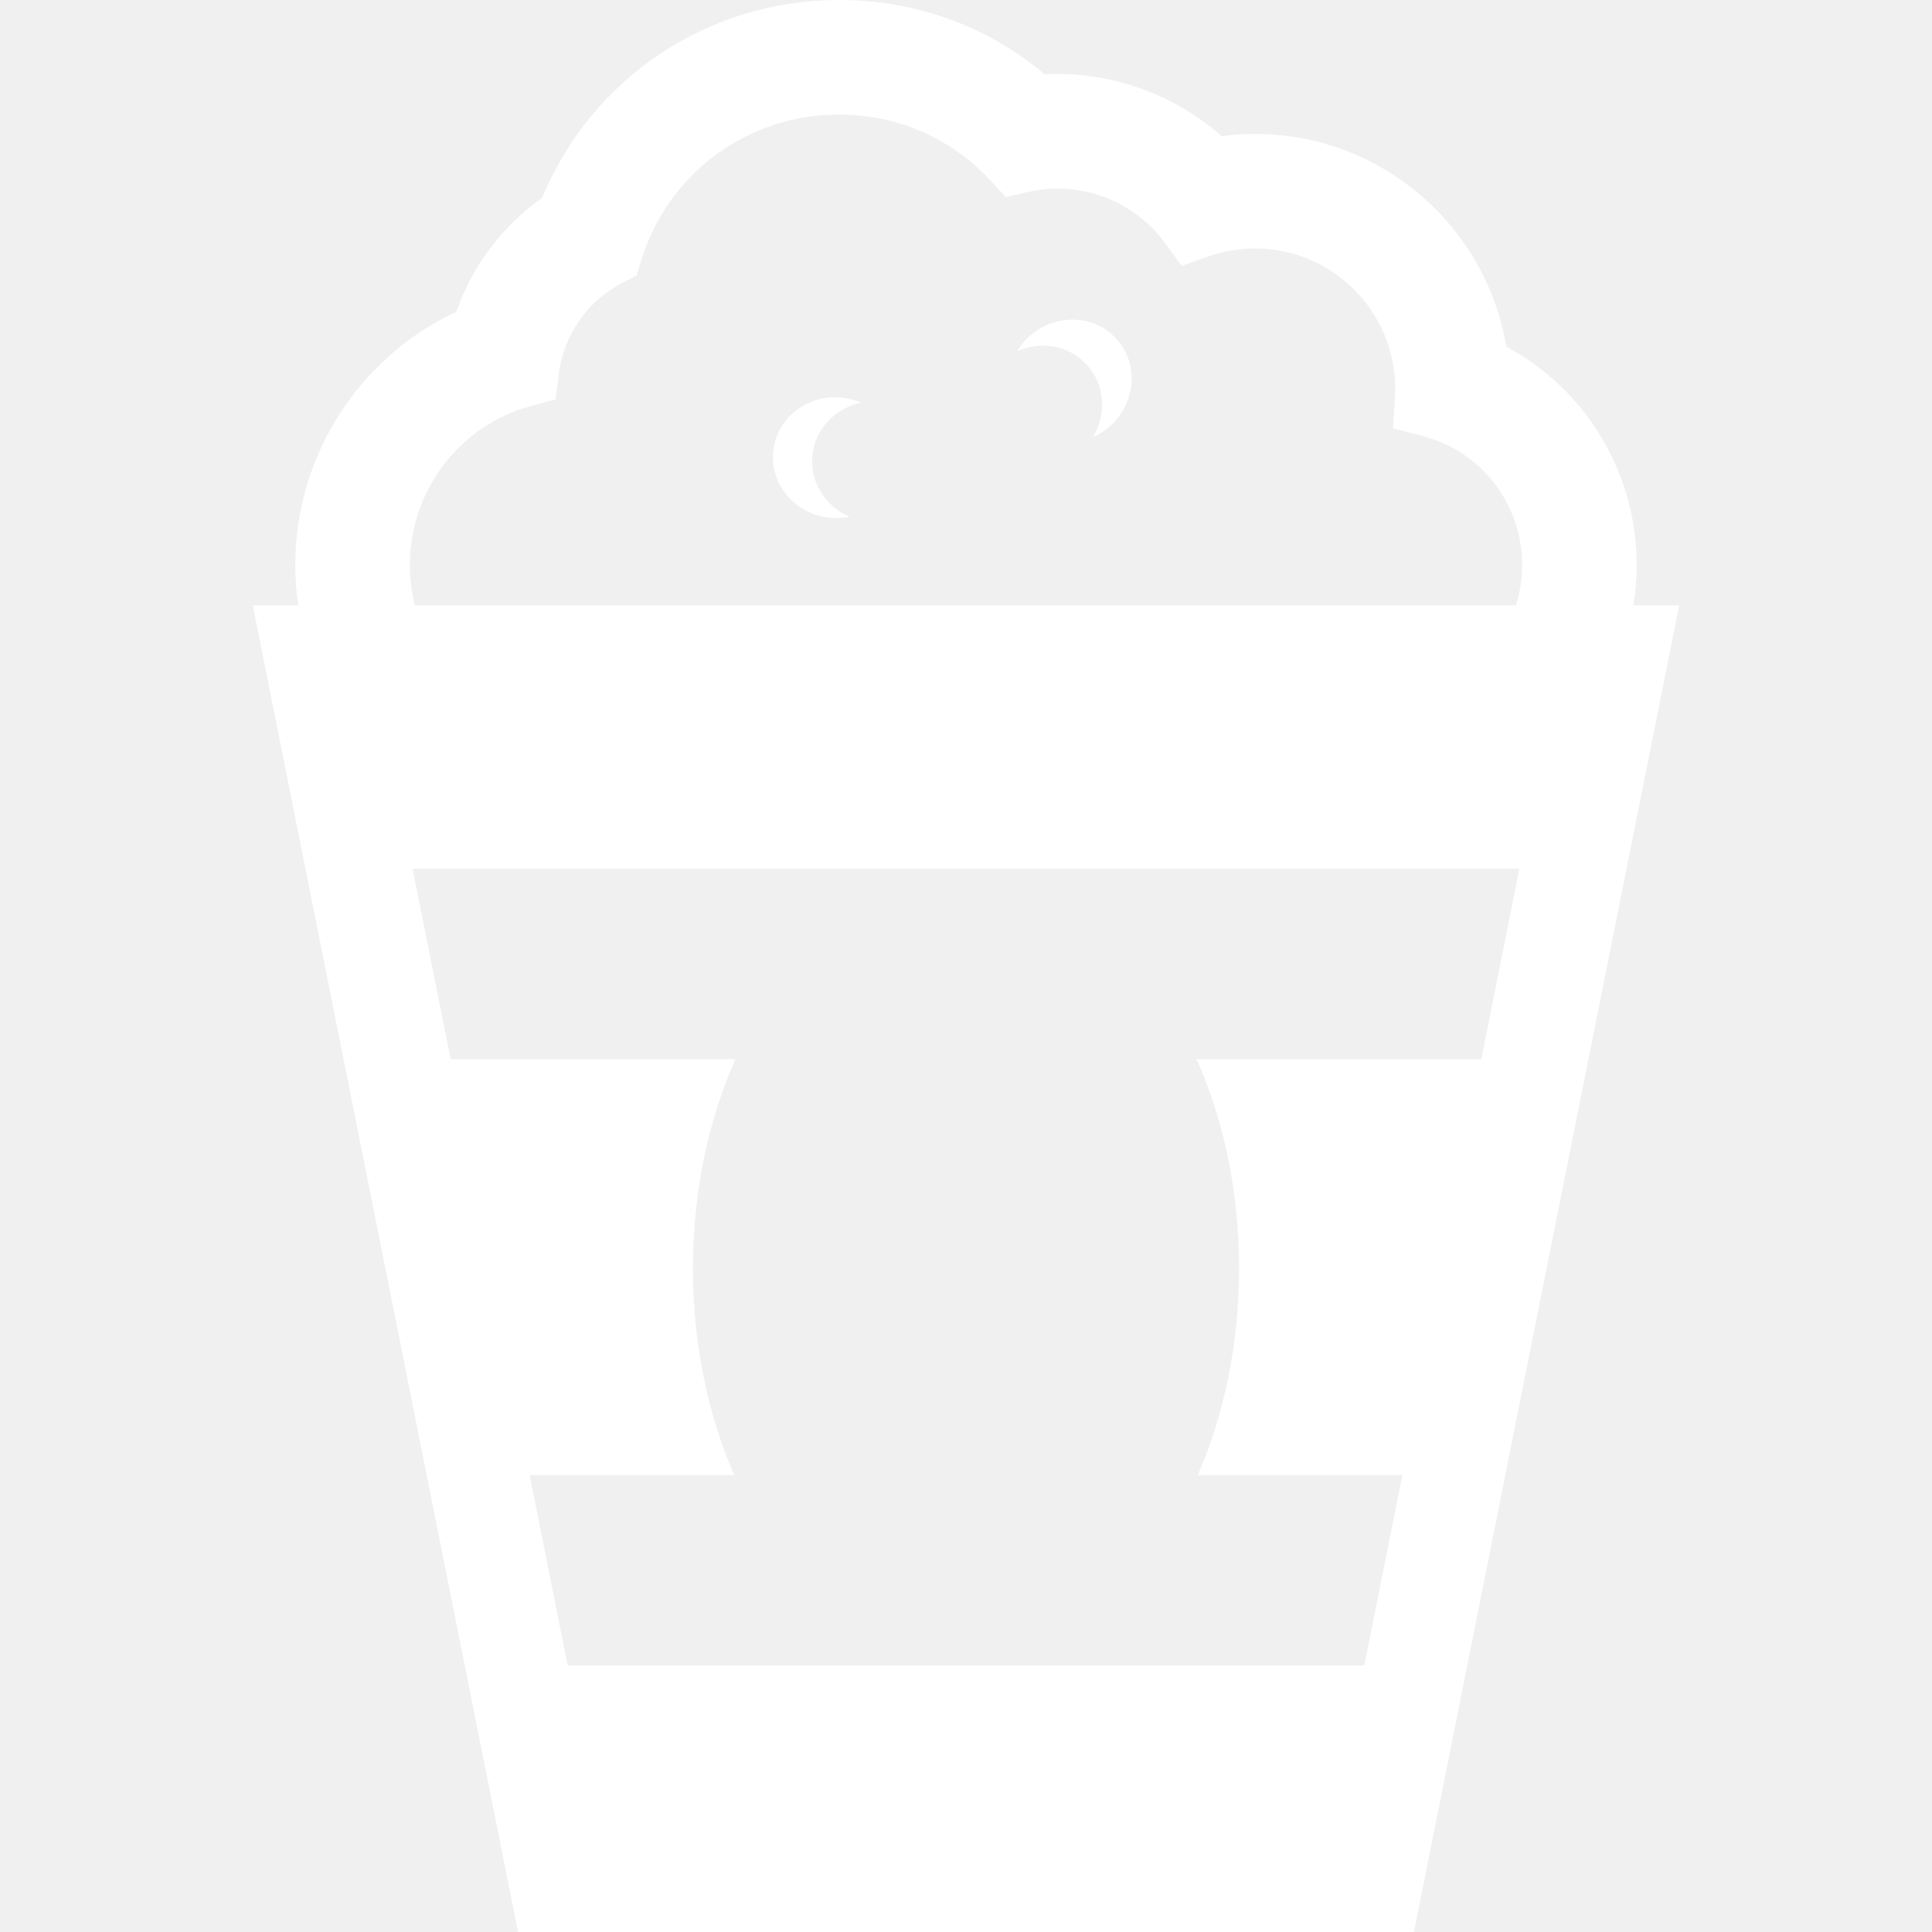
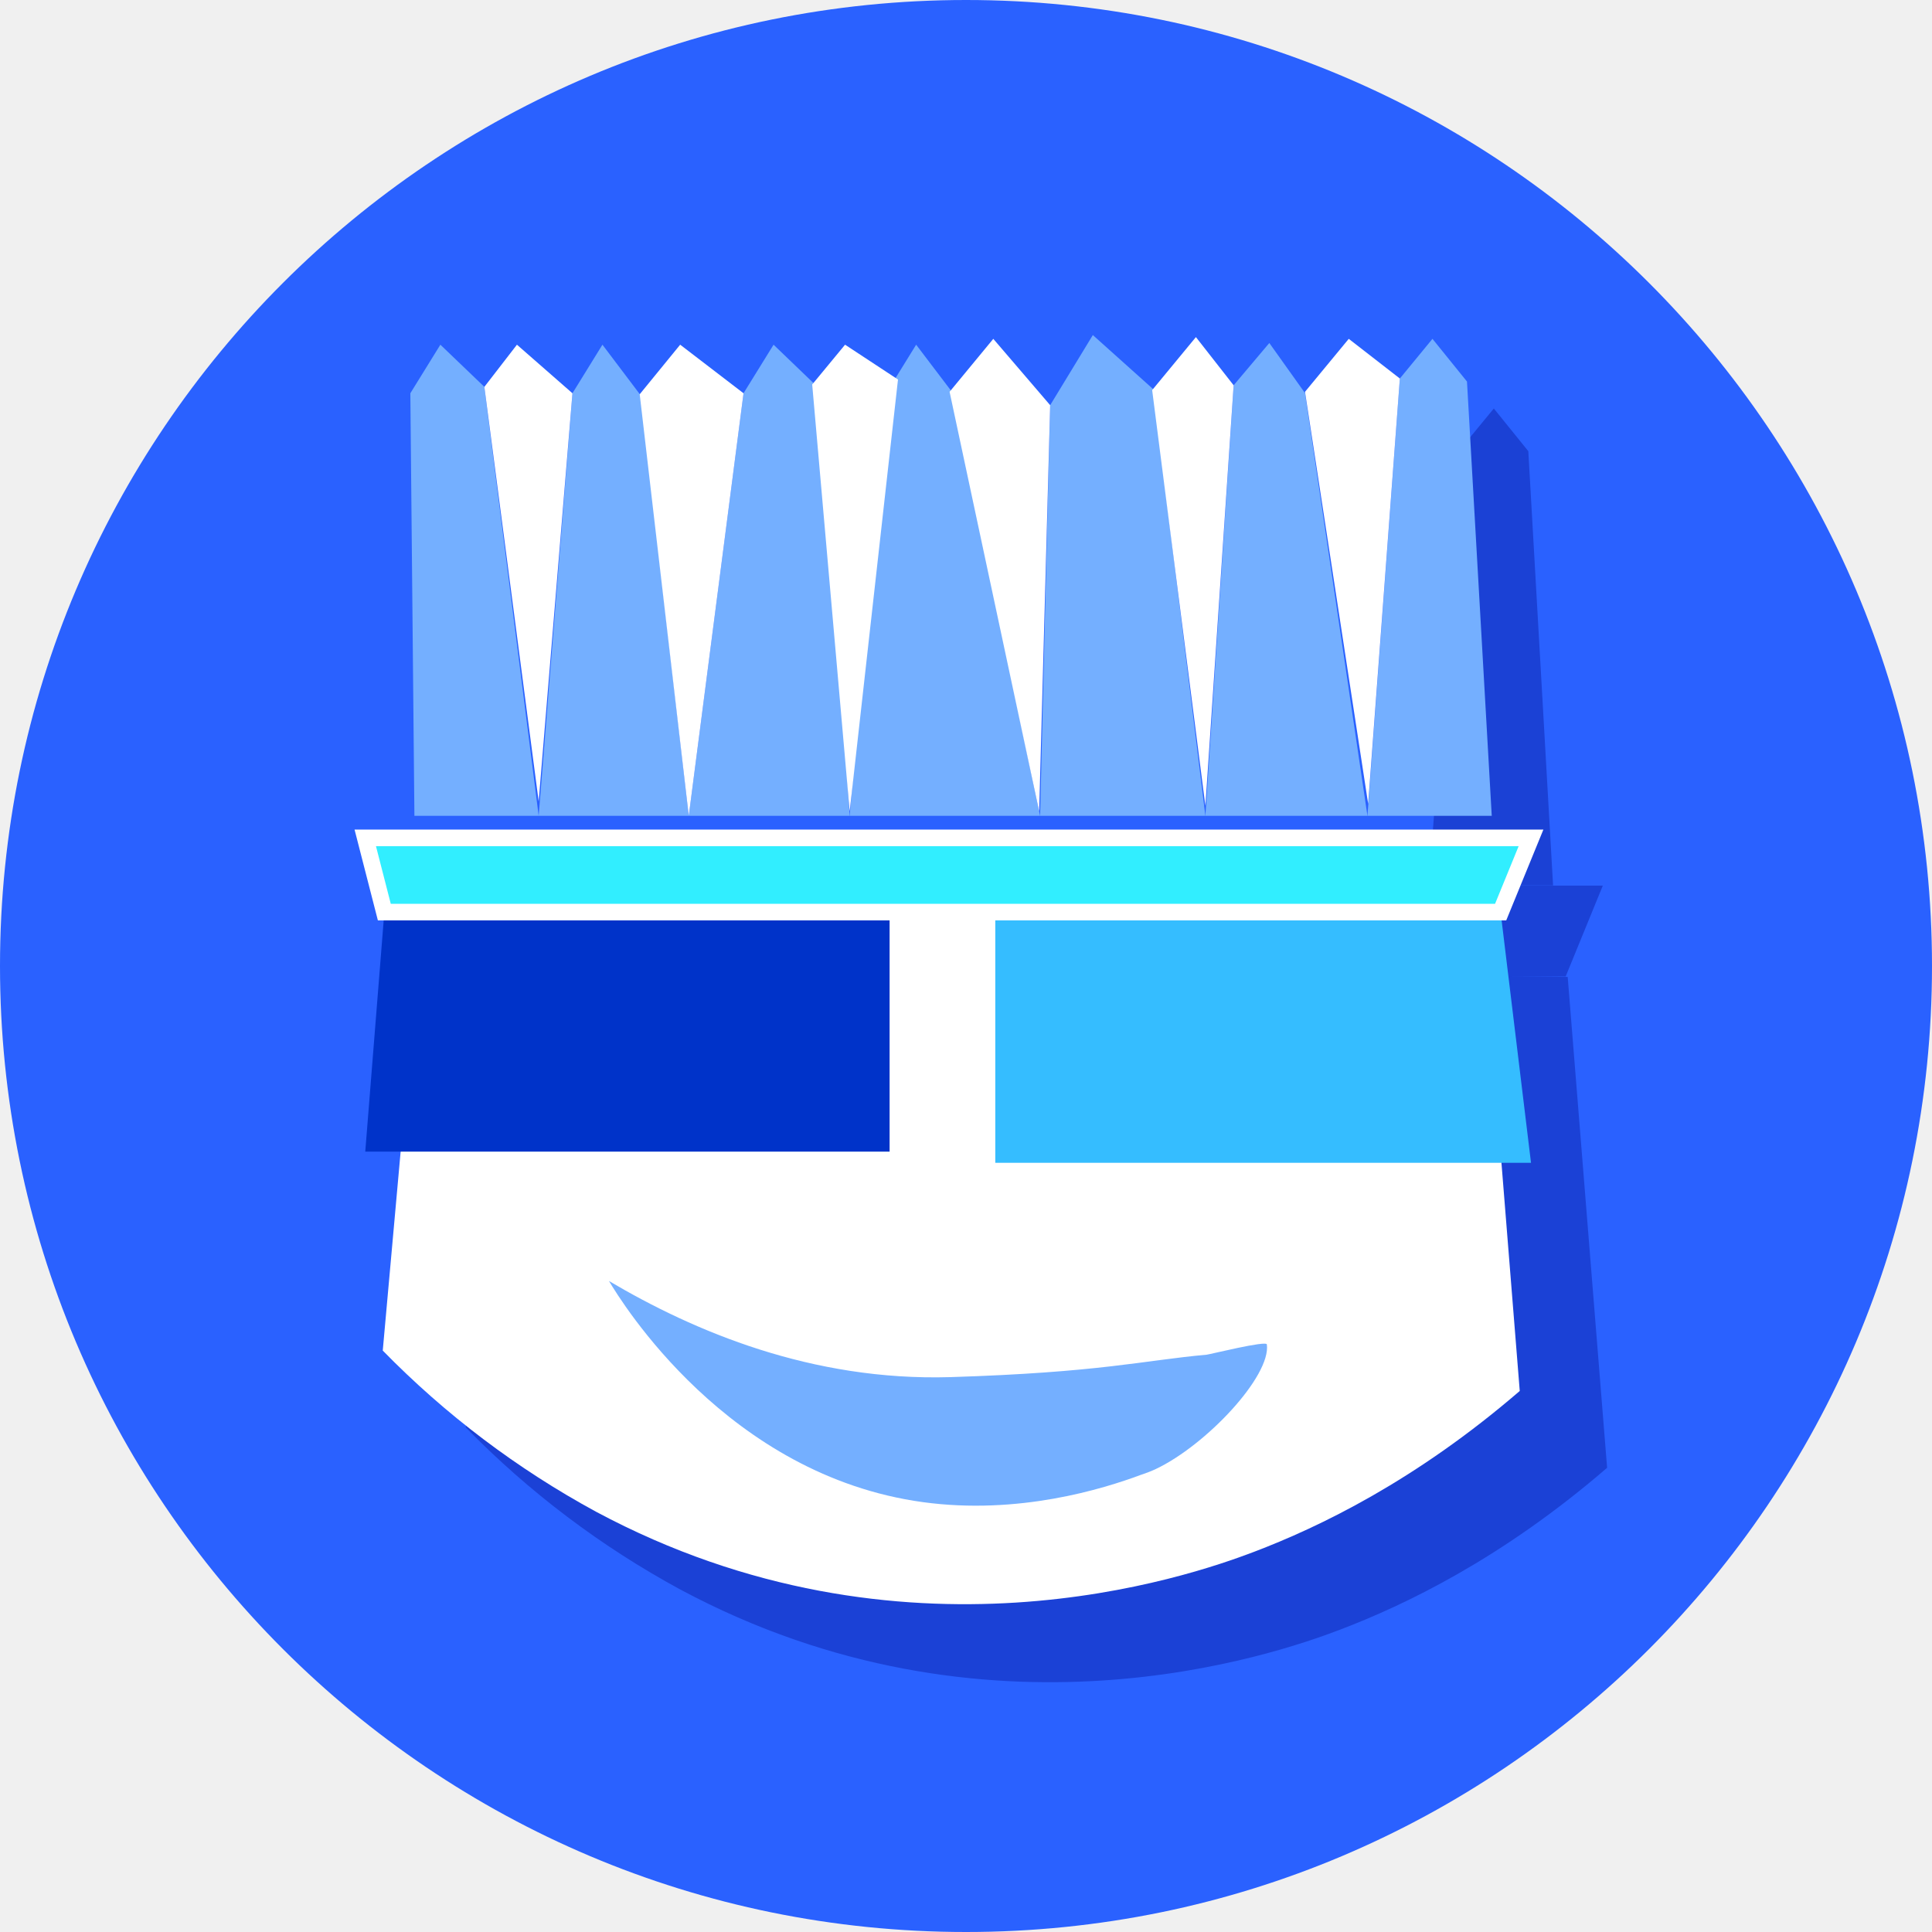
- <svg xmlns="http://www.w3.org/2000/svg" version="1.1" id="Capa_1" x="0px" y="0px" width="512px" height="512px" viewBox="0 0 792 792" style="enable-background:new 0 0 792 792;" xml:space="preserve" class="hovered-paths">
-   <g>
-     <g>
-       <g>
-         <path d="M669.584,248.165c0.887-5.423,1.355-10.96,1.355-16.574c0-38.039-21.123-72.163-53.447-89.497    c-8.236-49.393-51.28-87.178-102.979-87.178c-4.612,0-9.199,0.304-13.723,0.899c-18.373-16.193-42.31-25.469-67.221-25.469    c-1.749,0-3.497,0.051-5.246,0.139C404.769,10.72,375.371,0,343.972,0c-54.018,0-101.509,32.134-121.77,81.159    c-16.333,11.531-28.586,27.864-35.125,46.63c-39.661,18.5-66.03,58.807-66.03,103.802c0,5.588,0.405,11.125,1.204,16.574h-18.614    L212.369,792h367.262l108.731-543.835H669.584z M607.254,434.191H490.527c11.023,24.797,17.423,54.22,17.423,85.796    c0,31.108-6.209,60.125-16.941,84.694h83.883l-15.61,78.055H232.719l-15.599-78.055h83.883    c-10.732-24.569-16.941-53.599-16.941-84.694c0-31.563,6.399-60.986,17.423-85.796h-116.74l-15.611-78.055h453.717    L607.254,434.191z M621.42,248.165H170.073c-1.356-5.385-2.065-10.935-2.065-16.574c0-30.449,20.413-57.249,49.633-65.155    l10.15-2.75l1.292-10.441c1.989-15.953,11.708-29.878,25.989-37.253l5.841-3.016l1.938-6.272    c11.024-35.733,43.627-59.745,81.108-59.745c23.898,0,45.997,9.643,62.215,27.154l6.171,6.665l8.857-2.065    c4.029-0.938,8.198-1.419,12.367-1.419c17.334,0,33.781,8.337,43.994,22.301l6.881,9.402l10.985-3.89    c6.069-2.154,12.481-3.244,19.07-3.244c31.678,0,57.438,25.773,57.438,57.438c0,1.14-0.038,2.306-0.102,3.434l-0.785,12.835    l12.442,3.257c23.835,6.247,40.485,27.927,40.485,52.737C623.992,237.319,623.093,242.881,621.42,248.165z" data-original="#000000" class="hovered-path active-path" data-old_color="#000000" fill="#FFFFFF" />
-         <path d="M422.179,137.685c-2.116,1.863-3.853,3.992-5.233,6.272c9.884-4.384,21.604-2.344,28.865,5.892    c7.248,8.224,7.806,20.122,2.218,29.372c2.433-1.077,4.764-2.534,6.88-4.397c10.694-9.427,12.051-25.393,3.003-35.644    C448.877,128.917,432.873,128.258,422.179,137.685z" data-original="#000000" class="hovered-path active-path" data-old_color="#000000" fill="#FFFFFF" />
-         <path d="M353.108,165.08c-2.445-1.064-5.094-1.787-7.894-2.078c-14.192-1.47-26.837,8.363-28.244,21.959    c-1.406,13.596,8.946,25.811,23.138,27.281c2.813,0.292,5.55,0.127,8.16-0.405c-9.921-4.295-16.371-14.306-15.23-25.216    C334.152,175.711,342.515,167.247,353.108,165.08z" data-original="#000000" class="hovered-path active-path" data-old_color="#000000" fill="#FFFFFF" />
-       </g>
-     </g>
+ <svg xmlns="http://www.w3.org/2000/svg" viewBox="0 0 465.04 465.04">
+   <defs>
+     <style>.cls-1{fill:#2a61ff;}.cls-2{fill:none;stroke:#000;}.cls-10,.cls-2,.cls-4,.cls-5{stroke-miterlimit:10;}.cls-3,.cls-4,.cls-5{fill:#00078a;}.cls-3{opacity:0.36;}.cls-4,.cls-5{stroke:#00078a;opacity:0.35;}.cls-10,.cls-4{stroke-width:4px;}.cls-6{fill:#fff;}.cls-7{fill:#74afff;}.cls-8{fill:#0033c9;}.cls-9{fill:#35bdff;}.cls-10{fill:#31eeff;stroke:#fff;}</style>
+   </defs>
+   <g id="Layer_4" data-name="Layer 4">
+     <circle class="cls-1" cx="232.52" cy="232.52" r="232.52" />
+   </g>
+   <g id="Layer_3" data-name="Layer 3">
+     <path class="cls-2" d="M236.56,64.76" transform="translate(-23.48 -36.91)" />
+   </g>
+   <g id="Layer_1" data-name="Layer 1">
+     <polyline class="cls-3" points="367.87 108.6 359.57 98.33 351.71 107.88 343.92 213.13 373.83 213.13" />
+     <polygon class="cls-4" points="102.23 215.17 382.83 215.17 375.52 233.04 106.83 233.04 102.23 215.17" />
+     <path class="cls-5" d="M146,270.27l254.37,2.28L409.8,390c-25.08,21.61-48.25,32.75-64.06,38.76-15.37,5.84-84.41,29.86-158.28-9.69a215.65,215.65,0,0,1-51.35-38.76Z" transform="translate(-23.48 -36.91)" />
+     <path class="cls-6" d="M125.5,252l254.37,2.28,9.42,117.44c-25.07,21.61-48.25,32.76-64.06,38.76-15.37,5.84-84.41,29.86-158.28-9.69A215.77,215.77,0,0,1,115.61,362Z" transform="translate(-23.48 -36.91)" />
+     <path class="cls-7" d="M170.06,345.25c3,5,28.51,46.79,75.56,53.23,23,3.15,43.36-3.17,52.51-6.58a32.44,32.44,0,0,0,3.54-1.38c12.18-5.77,27.75-22.38,26.75-30-.13-1-13.66,2.39-14.49,2.47-15.29,1.38-25.56,4.27-61.72,5.4C218.86,369.37,190.59,357.39,170.06,345.25Z" transform="translate(-23.48 -36.91)" />
+     <polyline class="cls-7" points="116.59 93.12 106 82.97 98.77 94.66 99.75 196.37 129.66 196.37" />
+     <polyline class="cls-7" points="129.66 196.37 165.79 196.37 154.19 95.13 145.01 82.97 137.79 94.66" />
+     <polyline class="cls-7" points="197.81 94.13 186.2 82.97 178.97 94.66 165.79 196.37 204.52 196.37" />
+     <polyline class="cls-7" points="204.52 196.37 250.35 196.37 228.99 94.13 220.52 82.97 213.3 94.66" />
+     <polyline class="cls-7" points="277.53 93.63 263.05 80.65 252.78 97.53 250.35 196.37 290.14 196.37" />
+     <polyline class="cls-7" points="290.14 196.37 329.15 196.37 314.13 94.63 305.53 82.56 296.94 92.74" />
+     <polyline class="cls-7" points="353.11 91.84 344.8 81.56 336.95 91.11 329.15 196.37 359.07 196.37" />
+     <polyline class="cls-6" points="116.59 93.12 124.43 82.97 137.79 94.66 129.66 192.9" />
+     <polyline class="cls-6" points="153.98 94.9 163.72 82.97 178.97 94.66 165.79 196.37" />
+     <polyline class="cls-6" points="195.5 92.55 203.41 82.97 216.15 91.35 204.52 195.29" />
+     <polyline class="cls-6" points="228.57 94.31 239.09 81.56 252.78 97.53 250.13 195.29 228.57 94.31" />
+     <polyline class="cls-6" points="277.33 93.9 287.86 81.14 296.94 92.74 290.14 193.97 277.33 93.9" />
+     <polyline class="cls-6" points="314.12 94.31 324.65 81.56 336.95 91.11 329.32 193.47 314.12 94.31" />
+     <polyline class="cls-8" points="93.16 207.97 214.13 211.46 214.13 277.2 144.21 277.2 87.92 277.2 93.16 211.46" />
+     <polyline class="cls-9" points="360.55 210.66 239.57 214.16 239.57 279.89 309.5 279.89 368.52 279.89 360.55 214.16" />
+     <polygon class="cls-10" points="87.92 201.68 368.52 201.68 361.21 219.55 92.51 219.55 87.92 201.68" />
  </g>
</svg>
